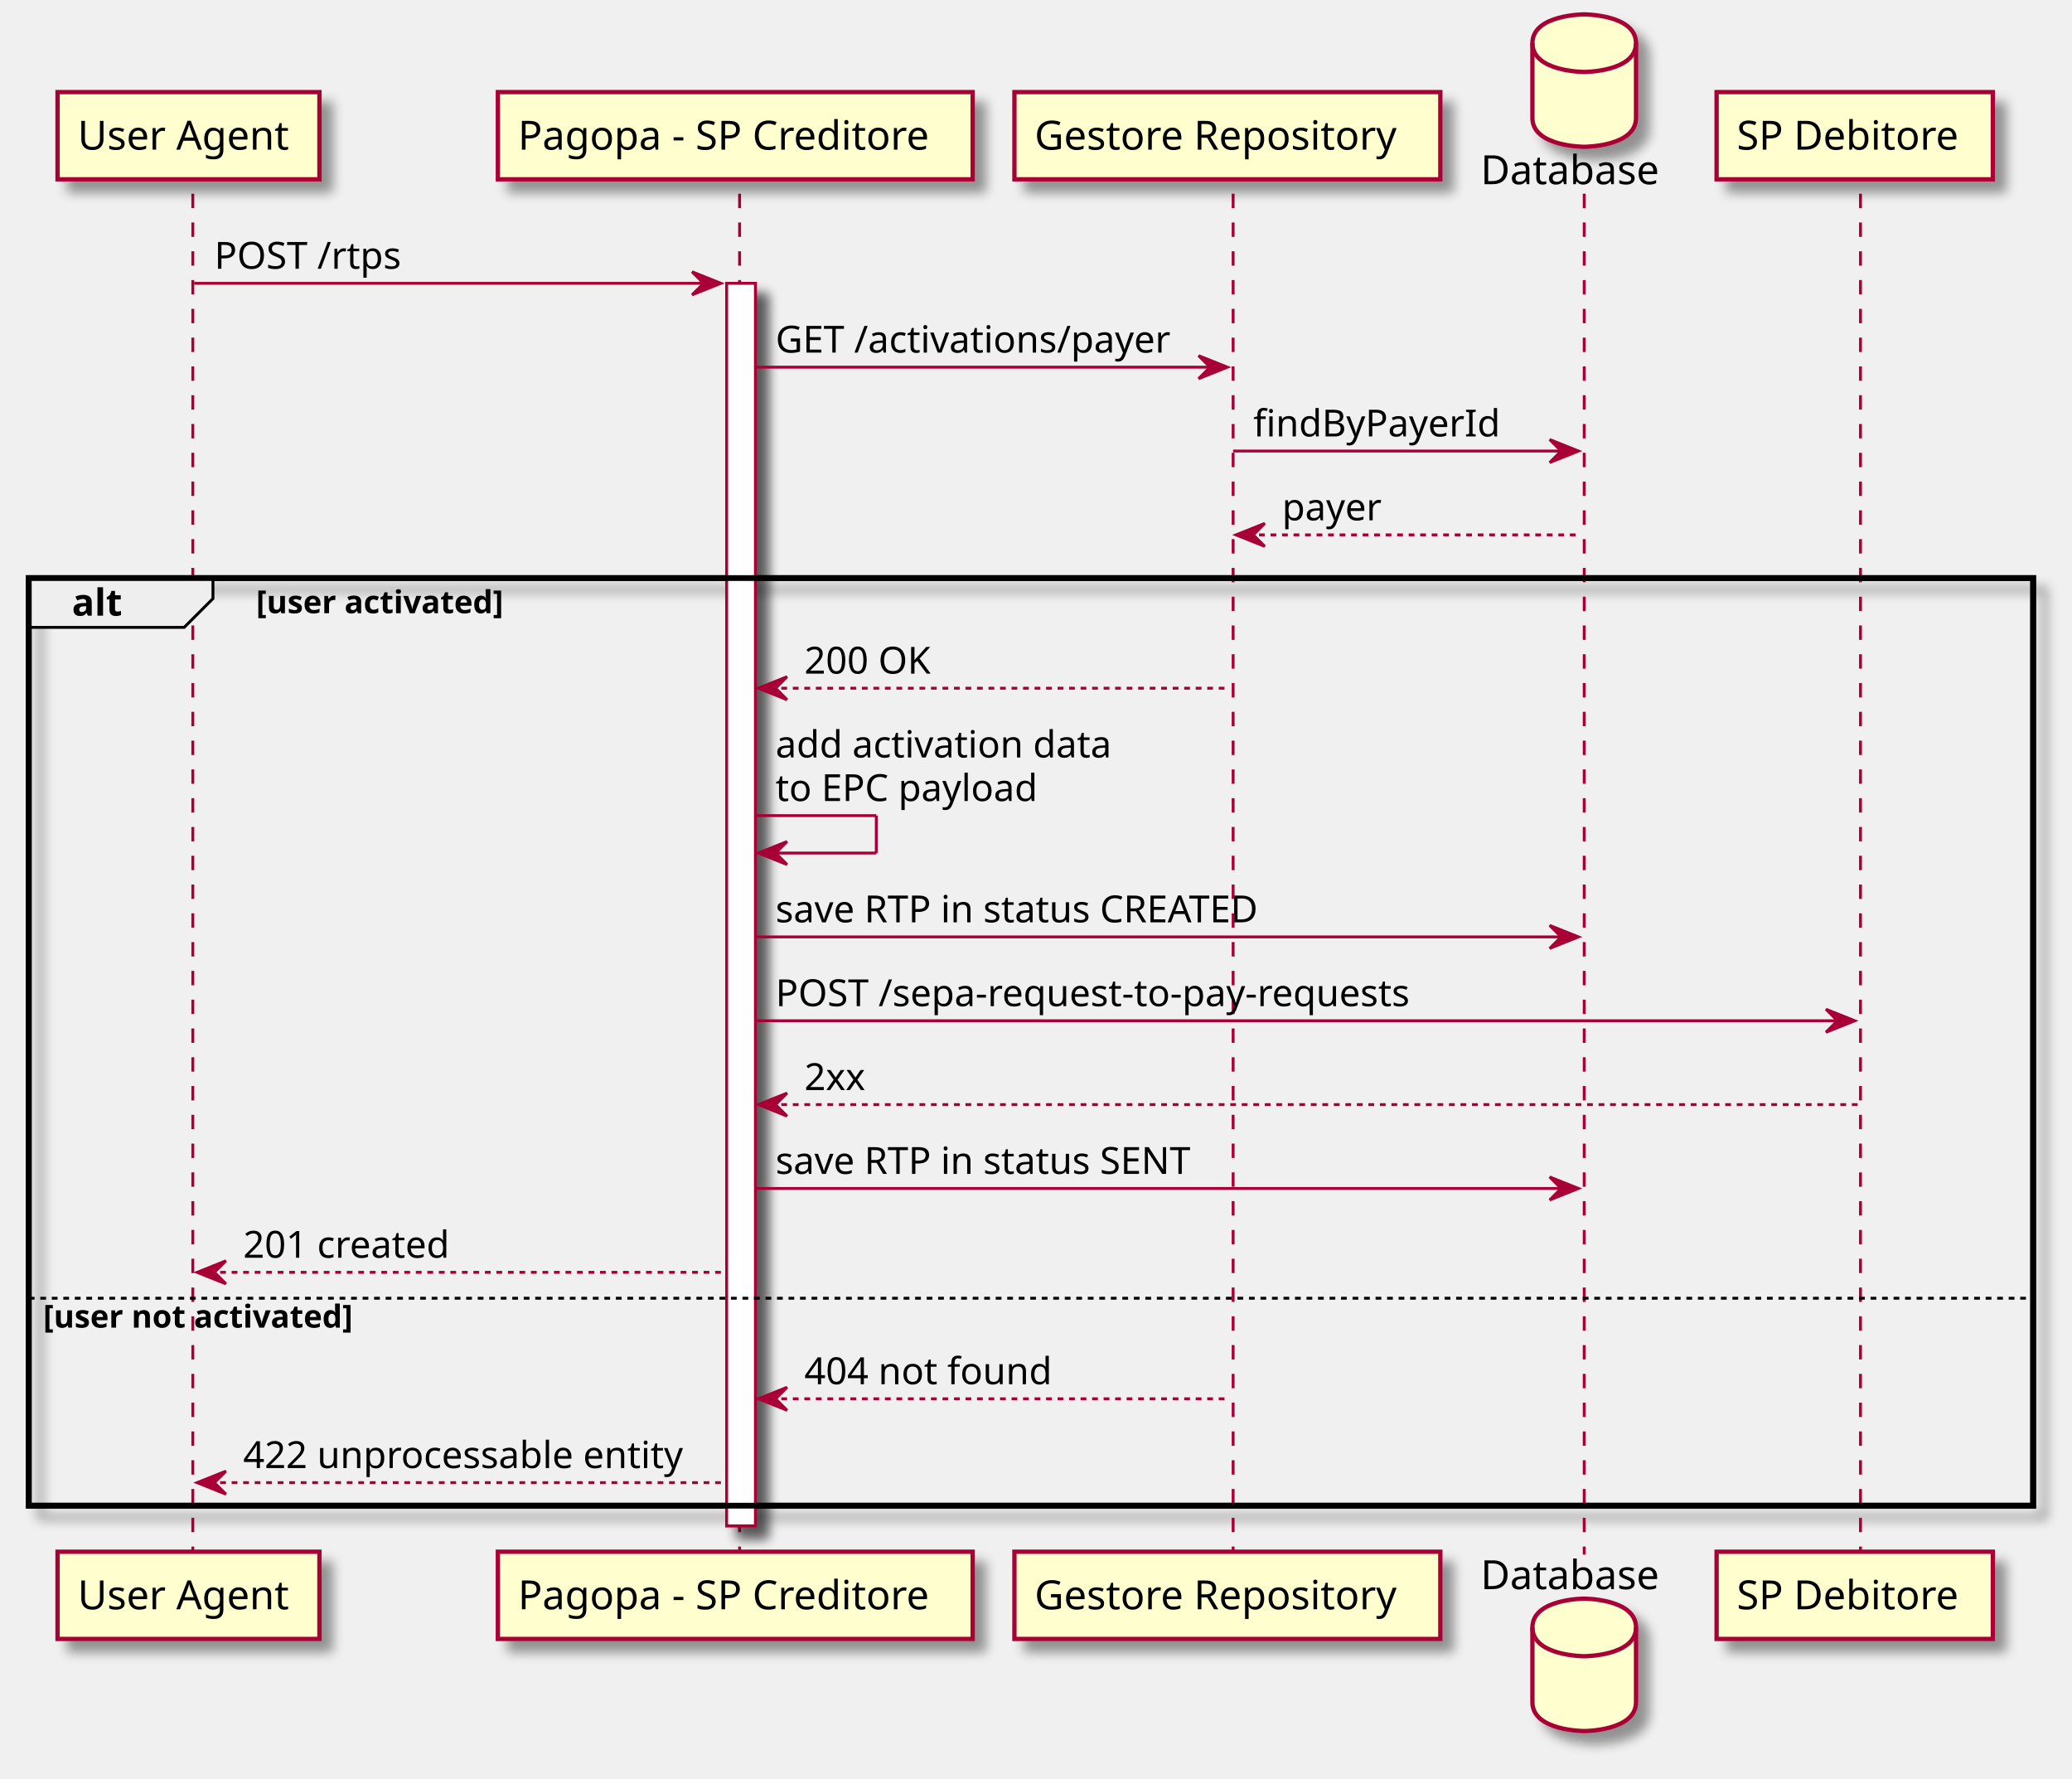
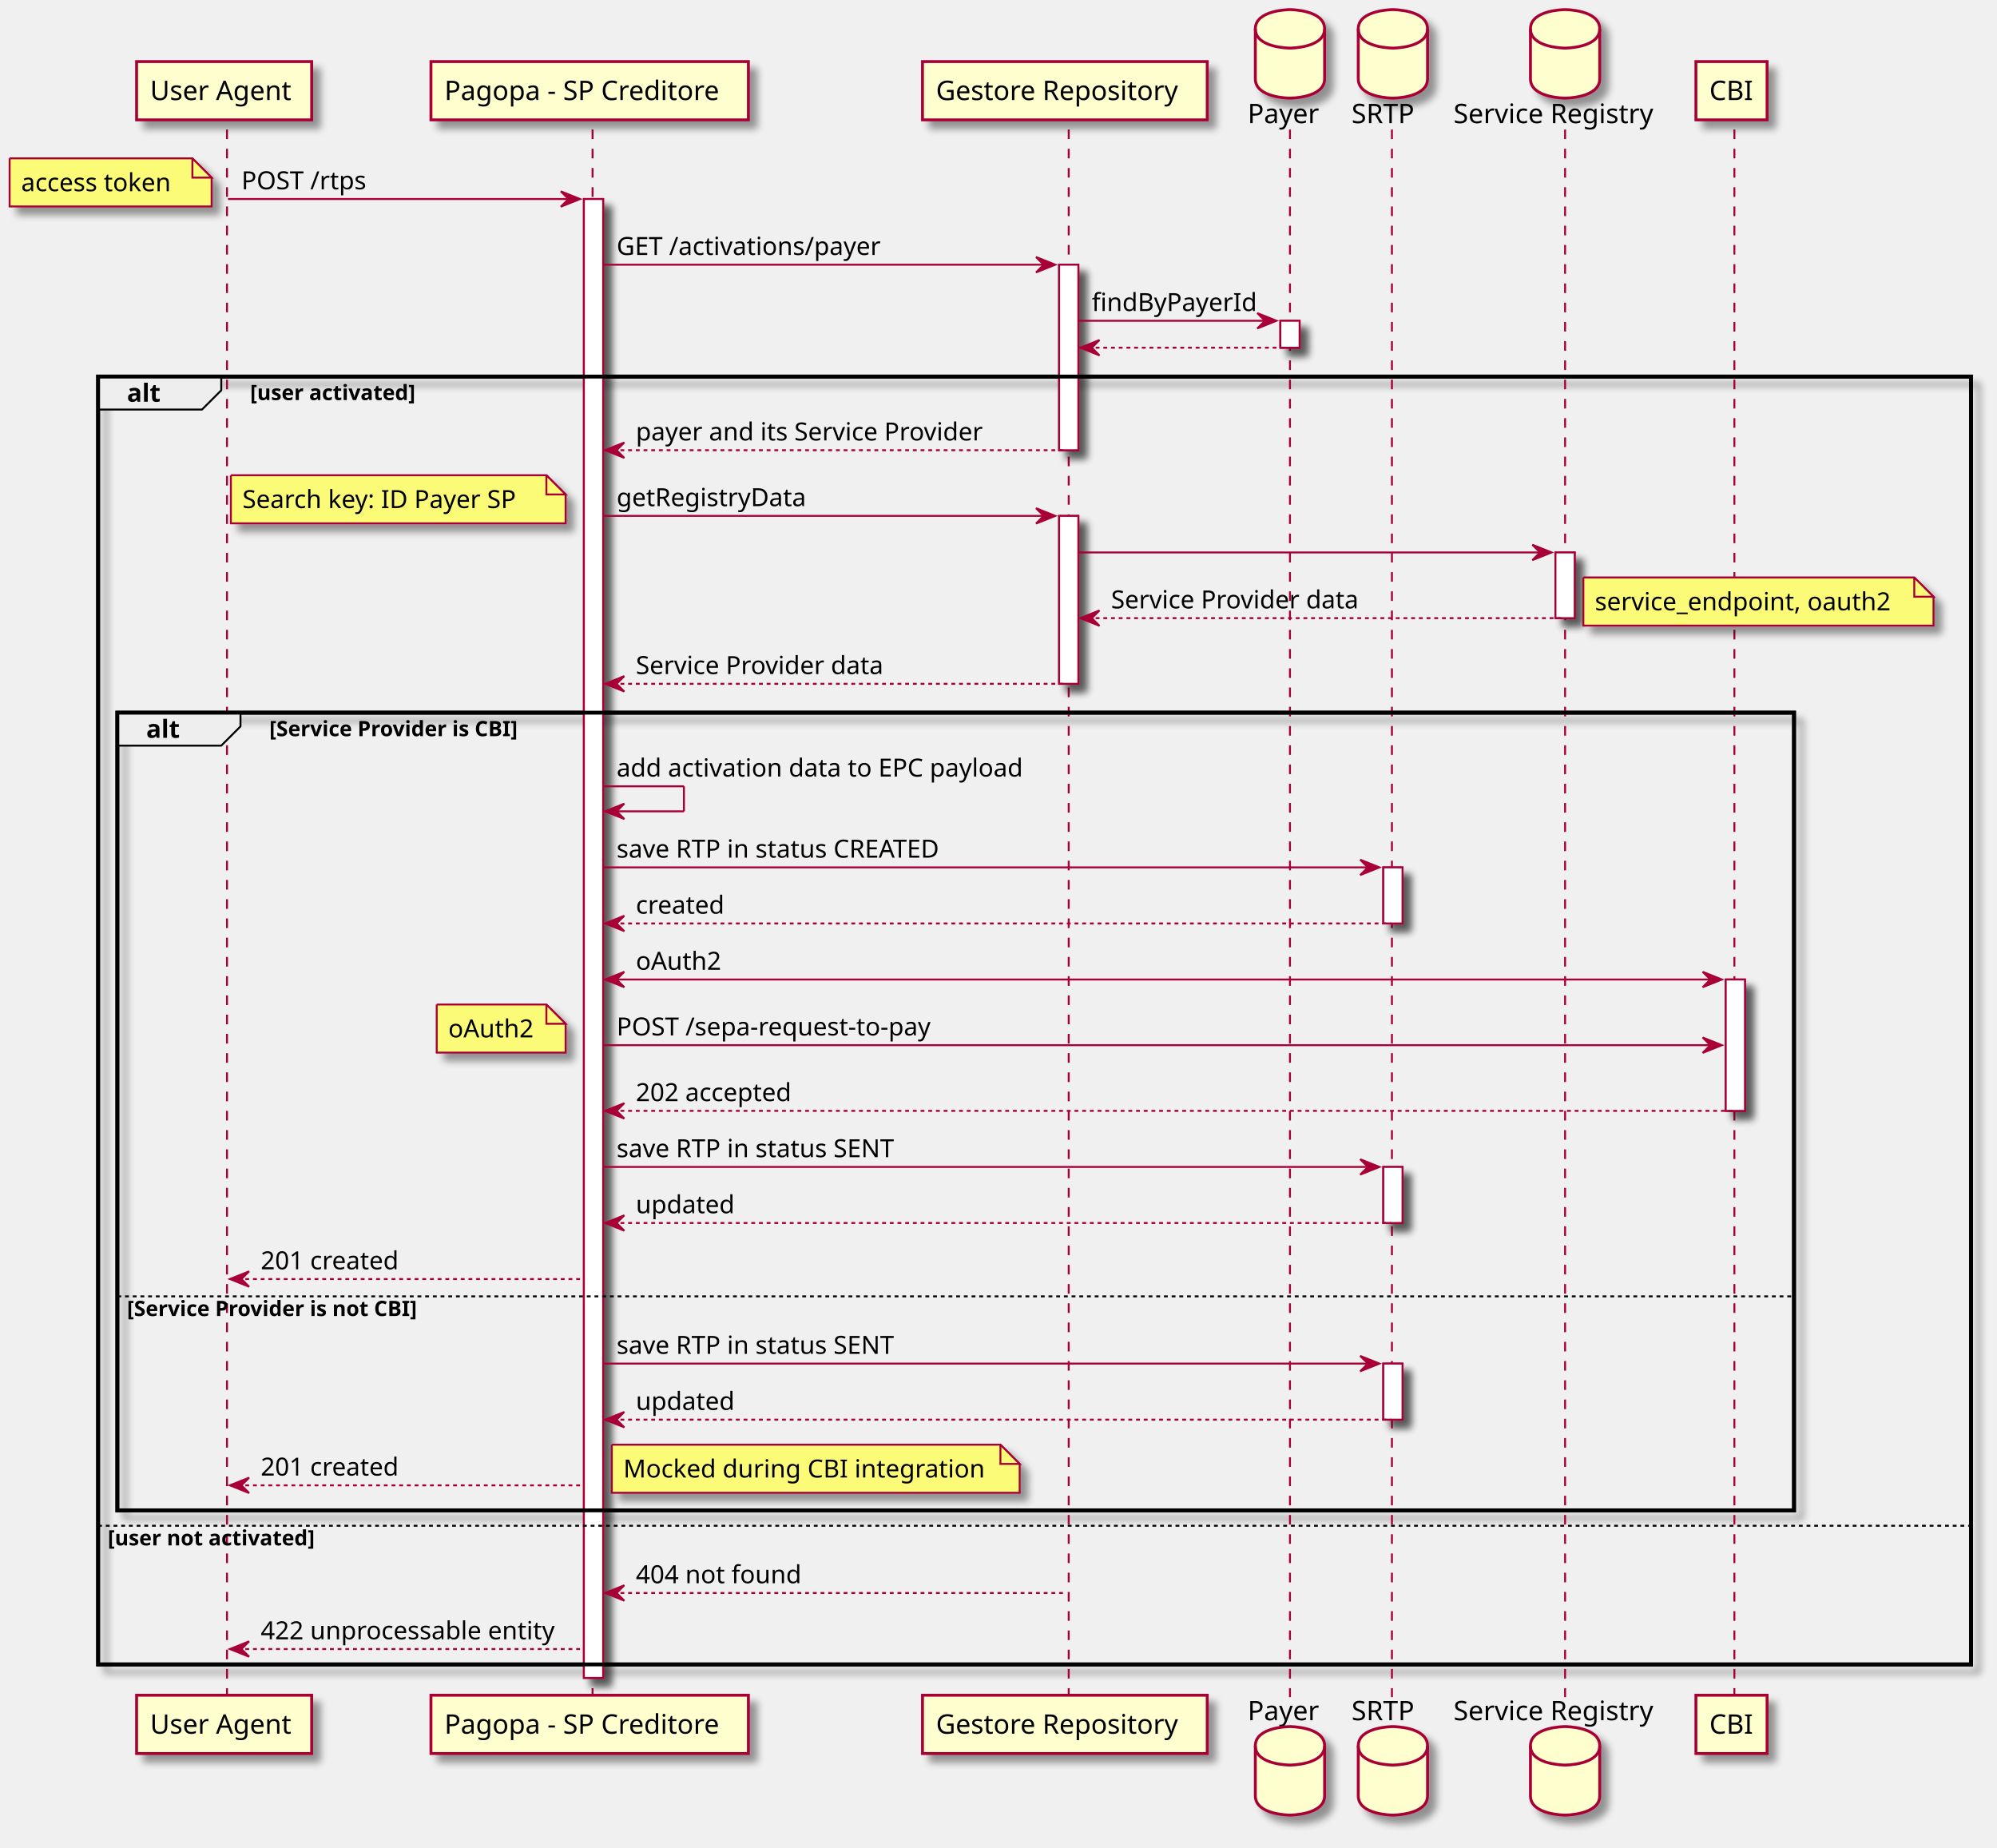
- <svg xmlns="http://www.w3.org/2000/svg" contentStyleType="text/css" height="618px" preserveAspectRatio="none" style="width:720px;height:618px;background:#FFFFFF;" version="1.1" viewBox="0 0 720 618" width="720px" zoomAndPan="magnify">
+ <svg xmlns="http://www.w3.org/2000/svg" contentStyleType="text/css" height="960px" preserveAspectRatio="none" style="width:1038px;height:960px;background:#FFFFFF;" version="1.1" viewBox="0 0 1038 960" width="1038px" zoomAndPan="magnify">
  <defs>
-     <filter height="300%" id="fdhlo980woaa" width="300%" x="-1" y="-1">
+     <filter height="300%" id="f15iikxen0m6p2" width="300%" x="-1" y="-1">
      <feGaussianBlur result="blurOut" stdDeviation="2.0" />
      <feColorMatrix in="blurOut" result="blurOut2" type="matrix" values="0 0 0 0 0 0 0 0 0 0 0 0 0 0 0 0 0 0 .4 0" />
      <feOffset dx="4.0" dy="4.0" in="blurOut2" result="blurOut3" />
      <feBlend in="SourceGraphic" in2="blurOut3" mode="normal" />
    </filter>
  </defs>
  <g>
-     <rect fill="#FFFFFF" filter="url(#fdhlo980woaa)" height="431.664" style="stroke:#A80036;stroke-width:1.0;" width="10" x="252.5" y="98.43" />
-     <rect fill="none" filter="url(#fdhlo980woaa)" height="322.266" style="stroke:#000000;stroke-width:2.0;" width="696.5" x="10" y="200.828" />
-     <line style="stroke:#A80036;stroke-width:1.0;stroke-dasharray:5.0,5.0;" x1="67" x2="67" y1="67.297" y2="540.094" />
-     <line style="stroke:#A80036;stroke-width:1.0;stroke-dasharray:5.0,5.0;" x1="257" x2="257" y1="67.297" y2="540.094" />
-     <line style="stroke:#A80036;stroke-width:1.0;stroke-dasharray:5.0,5.0;" x1="428.5" x2="428.5" y1="67.297" y2="540.094" />
-     <line style="stroke:#A80036;stroke-width:1.0;stroke-dasharray:5.0,5.0;" x1="550.5" x2="550.5" y1="67.297" y2="540.094" />
-     <line style="stroke:#A80036;stroke-width:1.0;stroke-dasharray:5.0,5.0;" x1="646.5" x2="646.5" y1="67.297" y2="540.094" />
-     <rect fill="#FEFECE" filter="url(#fdhlo980woaa)" height="30.297" style="stroke:#A80036;stroke-width:1.5;" width="91" x="20" y="32" />
-     <text fill="#000000" font-family="sans-serif" font-size="14" lengthAdjust="spacing" textLength="77" x="27" y="51.995">User Agent</text>
-     <rect fill="#FEFECE" filter="url(#fdhlo980woaa)" height="30.297" style="stroke:#A80036;stroke-width:1.5;" width="91" x="20" y="539.094" />
-     <text fill="#000000" font-family="sans-serif" font-size="14" lengthAdjust="spacing" textLength="77" x="27" y="559.089">User Agent</text>
-     <rect fill="#FEFECE" filter="url(#fdhlo980woaa)" height="30.297" style="stroke:#A80036;stroke-width:1.5;" width="165" x="173" y="32" />
-     <text fill="#000000" font-family="sans-serif" font-size="14" lengthAdjust="spacing" textLength="151" x="180" y="51.995">Pagopa - SP Creditore</text>
-     <rect fill="#FEFECE" filter="url(#fdhlo980woaa)" height="30.297" style="stroke:#A80036;stroke-width:1.5;" width="165" x="173" y="539.094" />
-     <text fill="#000000" font-family="sans-serif" font-size="14" lengthAdjust="spacing" textLength="151" x="180" y="559.089">Pagopa - SP Creditore</text>
-     <rect fill="#FEFECE" filter="url(#fdhlo980woaa)" height="30.297" style="stroke:#A80036;stroke-width:1.5;" width="148" x="352.5" y="32" />
-     <text fill="#000000" font-family="sans-serif" font-size="14" lengthAdjust="spacing" textLength="134" x="359.5" y="51.995">Gestore Repository</text>
-     <rect fill="#FEFECE" filter="url(#fdhlo980woaa)" height="30.297" style="stroke:#A80036;stroke-width:1.5;" width="148" x="352.5" y="539.094" />
-     <text fill="#000000" font-family="sans-serif" font-size="14" lengthAdjust="spacing" textLength="134" x="359.5" y="559.089">Gestore Repository</text>
-     <text fill="#000000" font-family="sans-serif" font-size="14" lengthAdjust="spacing" textLength="66" x="514.5" y="63.995">Database</text>
-     <path d="M532.5,15 C532.5,5 550.5,5 550.5,5 C550.5,5 568.5,5 568.5,15 L568.5,41 C568.5,51 550.5,51 550.5,51 C550.5,51 532.5,51 532.5,41 L532.5,15 " fill="#FEFECE" filter="url(#fdhlo980woaa)" style="stroke:#A80036;stroke-width:1.5;" />
-     <path d="M532.5,15 C532.5,25 550.5,25 550.5,25 C550.5,25 568.5,25 568.5,15 " fill="none" style="stroke:#A80036;stroke-width:1.5;" />
-     <text fill="#000000" font-family="sans-serif" font-size="14" lengthAdjust="spacing" textLength="66" x="514.5" y="552.089">Database</text>
-     <path d="M532.5,565.391 C532.5,555.391 550.5,555.391 550.5,555.391 C550.5,555.391 568.5,555.391 568.5,565.391 L568.5,591.391 C568.5,601.391 550.5,601.391 550.5,601.391 C550.5,601.391 532.5,601.391 532.5,591.391 L532.5,565.391 " fill="#FEFECE" filter="url(#fdhlo980woaa)" style="stroke:#A80036;stroke-width:1.5;" />
-     <path d="M532.5,565.391 C532.5,575.391 550.5,575.391 550.5,575.391 C550.5,575.391 568.5,575.391 568.5,565.391 " fill="none" style="stroke:#A80036;stroke-width:1.5;" />
-     <rect fill="#FEFECE" filter="url(#fdhlo980woaa)" height="30.297" style="stroke:#A80036;stroke-width:1.5;" width="96" x="596.5" y="32" />
-     <text fill="#000000" font-family="sans-serif" font-size="14" lengthAdjust="spacing" textLength="82" x="603.5" y="51.995">SP Debitore</text>
-     <rect fill="#FEFECE" filter="url(#fdhlo980woaa)" height="30.297" style="stroke:#A80036;stroke-width:1.5;" width="96" x="596.5" y="539.094" />
-     <text fill="#000000" font-family="sans-serif" font-size="14" lengthAdjust="spacing" textLength="82" x="603.5" y="559.089">SP Debitore</text>
-     <rect fill="#FFFFFF" filter="url(#fdhlo980woaa)" height="431.664" style="stroke:#A80036;stroke-width:1.0;" width="10" x="252.5" y="98.43" />
-     <polygon fill="#A80036" points="240.5,94.43,250.5,98.43,240.5,102.43,244.5,98.43" style="stroke:#A80036;stroke-width:1.0;" />
-     <line style="stroke:#A80036;stroke-width:1.0;" x1="67.5" x2="246.5" y1="98.43" y2="98.43" />
-     <text fill="#000000" font-family="sans-serif" font-size="13" lengthAdjust="spacing" textLength="67" x="74.5" y="93.364">POST /rtps</text>
-     <polygon fill="#A80036" points="416.5,123.562,426.5,127.562,416.5,131.562,420.5,127.562" style="stroke:#A80036;stroke-width:1.0;" />
-     <line style="stroke:#A80036;stroke-width:1.0;" x1="262.5" x2="422.5" y1="127.562" y2="127.562" />
-     <text fill="#000000" font-family="sans-serif" font-size="13" lengthAdjust="spacing" textLength="142" x="269.5" y="122.497">GET /activations/payer</text>
-     <polygon fill="#A80036" points="538.5,152.695,548.5,156.695,538.5,160.695,542.5,156.695" style="stroke:#A80036;stroke-width:1.0;" />
-     <line style="stroke:#A80036;stroke-width:1.0;" x1="428.5" x2="544.5" y1="156.695" y2="156.695" />
-     <text fill="#000000" font-family="sans-serif" font-size="13" lengthAdjust="spacing" textLength="86" x="435.5" y="151.629">findByPayerId</text>
-     <polygon fill="#A80036" points="439.5,181.828,429.5,185.828,439.5,189.828,435.5,185.828" style="stroke:#A80036;stroke-width:1.0;" />
-     <line style="stroke:#A80036;stroke-width:1.0;stroke-dasharray:2.0,2.0;" x1="433.5" x2="549.5" y1="185.828" y2="185.828" />
-     <text fill="#000000" font-family="sans-serif" font-size="13" lengthAdjust="spacing" textLength="36" x="445.5" y="180.762">payer</text>
-     <path d="M10,200.828 L74,200.828 L74,207.961 L64,217.961 L10,217.961 L10,200.828 " fill="#EEEEEE" style="stroke:#000000;stroke-width:1.0;" />
-     <rect fill="none" height="322.266" style="stroke:#000000;stroke-width:2.0;" width="696.5" x="10" y="200.828" />
-     <text fill="#000000" font-family="sans-serif" font-size="13" font-weight="bold" lengthAdjust="spacing" textLength="19" x="25" y="213.895">alt</text>
-     <text fill="#000000" font-family="sans-serif" font-size="11" font-weight="bold" lengthAdjust="spacing" textLength="102" x="89" y="213.039">[user activated]</text>
-     <polygon fill="#A80036" points="273.5,235.094,263.5,239.094,273.5,243.094,269.5,239.094" style="stroke:#A80036;stroke-width:1.0;" />
-     <line style="stroke:#A80036;stroke-width:1.0;stroke-dasharray:2.0,2.0;" x1="267.5" x2="427.5" y1="239.094" y2="239.094" />
-     <text fill="#000000" font-family="sans-serif" font-size="13" lengthAdjust="spacing" textLength="46" x="279.5" y="234.028">200 OK</text>
-     <line style="stroke:#A80036;stroke-width:1.0;" x1="262.5" x2="304.5" y1="283.359" y2="283.359" />
-     <line style="stroke:#A80036;stroke-width:1.0;" x1="304.5" x2="304.5" y1="283.359" y2="296.359" />
-     <line style="stroke:#A80036;stroke-width:1.0;" x1="263.5" x2="304.5" y1="296.359" y2="296.359" />
-     <polygon fill="#A80036" points="273.5,292.359,263.5,296.359,273.5,300.359,269.5,296.359" style="stroke:#A80036;stroke-width:1.0;" />
-     <text fill="#000000" font-family="sans-serif" font-size="13" lengthAdjust="spacing" textLength="123" x="269.5" y="263.161">add activation data</text>
-     <text fill="#000000" font-family="sans-serif" font-size="13" lengthAdjust="spacing" textLength="96" x="269.5" y="278.293">to EPC payload</text>
-     <polygon fill="#A80036" points="538.5,321.492,548.5,325.492,538.5,329.492,542.5,325.492" style="stroke:#A80036;stroke-width:1.0;" />
-     <line style="stroke:#A80036;stroke-width:1.0;" x1="262.5" x2="544.5" y1="325.492" y2="325.492" />
-     <text fill="#000000" font-family="sans-serif" font-size="13" lengthAdjust="spacing" textLength="179" x="269.5" y="320.426">save RTP in status CREATED</text>
-     <polygon fill="#A80036" points="634.5,350.625,644.5,354.625,634.5,358.625,638.5,354.625" style="stroke:#A80036;stroke-width:1.0;" />
-     <line style="stroke:#A80036;stroke-width:1.0;" x1="262.5" x2="640.5" y1="354.625" y2="354.625" />
-     <text fill="#000000" font-family="sans-serif" font-size="13" lengthAdjust="spacing" textLength="234" x="269.5" y="349.559">POST /sepa-request-to-pay-requests</text>
-     <polygon fill="#A80036" points="273.5,379.758,263.5,383.758,273.5,387.758,269.5,383.758" style="stroke:#A80036;stroke-width:1.0;" />
-     <line style="stroke:#A80036;stroke-width:1.0;stroke-dasharray:2.0,2.0;" x1="267.5" x2="645.5" y1="383.758" y2="383.758" />
-     <text fill="#000000" font-family="sans-serif" font-size="13" lengthAdjust="spacing" textLength="22" x="279.5" y="378.692">2xx</text>
-     <polygon fill="#A80036" points="538.5,408.891,548.5,412.891,538.5,416.891,542.5,412.891" style="stroke:#A80036;stroke-width:1.0;" />
-     <line style="stroke:#A80036;stroke-width:1.0;" x1="262.5" x2="544.5" y1="412.891" y2="412.891" />
-     <text fill="#000000" font-family="sans-serif" font-size="13" lengthAdjust="spacing" textLength="154" x="269.5" y="407.825">save RTP in status SENT</text>
-     <polygon fill="#A80036" points="78.5,438.023,68.5,442.023,78.5,446.023,74.5,442.023" style="stroke:#A80036;stroke-width:1.0;" />
-     <line style="stroke:#A80036;stroke-width:1.0;stroke-dasharray:2.0,2.0;" x1="72.5" x2="251.5" y1="442.023" y2="442.023" />
-     <text fill="#000000" font-family="sans-serif" font-size="13" lengthAdjust="spacing" textLength="77" x="84.5" y="436.957">201 created</text>
-     <line style="stroke:#000000;stroke-width:1.0;stroke-dasharray:2.0,2.0;" x1="10" x2="706.5" y1="451.023" y2="451.023" />
-     <text fill="#000000" font-family="sans-serif" font-size="11" font-weight="bold" lengthAdjust="spacing" textLength="127" x="15" y="461.234">[user not activated]</text>
-     <polygon fill="#A80036" points="273.5,481.961,263.5,485.961,273.5,489.961,269.5,485.961" style="stroke:#A80036;stroke-width:1.0;" />
-     <line style="stroke:#A80036;stroke-width:1.0;stroke-dasharray:2.0,2.0;" x1="267.5" x2="427.5" y1="485.961" y2="485.961" />
-     <text fill="#000000" font-family="sans-serif" font-size="13" lengthAdjust="spacing" textLength="89" x="279.5" y="480.895">404 not found</text>
-     <polygon fill="#A80036" points="78.5,511.094,68.5,515.094,78.5,519.094,74.5,515.094" style="stroke:#A80036;stroke-width:1.0;" />
-     <line style="stroke:#A80036;stroke-width:1.0;stroke-dasharray:2.0,2.0;" x1="72.5" x2="251.5" y1="515.094" y2="515.094" />
-     <text fill="#000000" font-family="sans-serif" font-size="13" lengthAdjust="spacing" textLength="161" x="84.5" y="510.028">422 unprocessable entity</text>
+     <rect fill="#FFFFFF" filter="url(#f15iikxen0m6p2)" height="768.531" style="stroke:#A80036;stroke-width:1.0;" width="10" x="303.5" y="103.43" />
+     <rect fill="#FFFFFF" filter="url(#f15iikxen0m6p2)" height="96.398" style="stroke:#A80036;stroke-width:1.0;" width="10" x="550.5" y="137.562" />
+     <rect fill="#FFFFFF" filter="url(#f15iikxen0m6p2)" height="87.266" style="stroke:#A80036;stroke-width:1.0;" width="10" x="550.5" y="268.094" />
+     <rect fill="#FFFFFF" filter="url(#f15iikxen0m6p2)" height="14" style="stroke:#A80036;stroke-width:1.0;" width="10" x="665.5" y="166.695" />
+     <rect fill="#FFFFFF" filter="url(#f15iikxen0m6p2)" height="29.133" style="stroke:#A80036;stroke-width:1.0;" width="10" x="719" y="450.758" />
+     <rect fill="#FFFFFF" filter="url(#f15iikxen0m6p2)" height="29.133" style="stroke:#A80036;stroke-width:1.0;" width="10" x="719" y="606.422" />
+     <rect fill="#FFFFFF" filter="url(#f15iikxen0m6p2)" height="29.133" style="stroke:#A80036;stroke-width:1.0;" width="10" x="719" y="708.625" />
+     <rect fill="#FFFFFF" filter="url(#f15iikxen0m6p2)" height="34.133" style="stroke:#A80036;stroke-width:1.0;" width="10" x="808.5" y="287.094" />
+     <rect fill="#FFFFFF" filter="url(#f15iikxen0m6p2)" height="68.266" style="stroke:#A80036;stroke-width:1.0;" width="10" x="897" y="509.023" />
+     <rect fill="none" filter="url(#f15iikxen0m6p2)" height="669.266" style="stroke:#000000;stroke-width:2.0;" width="973.5" x="51" y="195.695" />
+     <rect fill="none" filter="url(#f15iikxen0m6p2)" height="414.531" style="stroke:#000000;stroke-width:2.0;" width="871.5" x="61" y="370.359" />
+     <line style="stroke:#A80036;stroke-width:1.0;stroke-dasharray:5.0,5.0;" x1="118" x2="118" y1="67.297" y2="881.961" />
+     <line style="stroke:#A80036;stroke-width:1.0;stroke-dasharray:5.0,5.0;" x1="308" x2="308" y1="67.297" y2="881.961" />
+     <line style="stroke:#A80036;stroke-width:1.0;stroke-dasharray:5.0,5.0;" x1="555.5" x2="555.5" y1="67.297" y2="881.961" />
+     <line style="stroke:#A80036;stroke-width:1.0;stroke-dasharray:5.0,5.0;" x1="670.5" x2="670.5" y1="67.297" y2="881.961" />
+     <line style="stroke:#A80036;stroke-width:1.0;stroke-dasharray:5.0,5.0;" x1="723.5" x2="723.5" y1="67.297" y2="881.961" />
+     <line style="stroke:#A80036;stroke-width:1.0;stroke-dasharray:5.0,5.0;" x1="813.5" x2="813.5" y1="67.297" y2="881.961" />
+     <line style="stroke:#A80036;stroke-width:1.0;stroke-dasharray:5.0,5.0;" x1="901.5" x2="901.5" y1="67.297" y2="881.961" />
+     <rect fill="#FEFECE" filter="url(#f15iikxen0m6p2)" height="30.297" style="stroke:#A80036;stroke-width:1.5;" width="91" x="71" y="32" />
+     <text fill="#000000" font-family="sans-serif" font-size="14" lengthAdjust="spacing" textLength="77" x="78" y="51.995">User Agent</text>
+     <rect fill="#FEFECE" filter="url(#f15iikxen0m6p2)" height="30.297" style="stroke:#A80036;stroke-width:1.5;" width="91" x="71" y="880.961" />
+     <text fill="#000000" font-family="sans-serif" font-size="14" lengthAdjust="spacing" textLength="77" x="78" y="900.956">User Agent</text>
+     <rect fill="#FEFECE" filter="url(#f15iikxen0m6p2)" height="30.297" style="stroke:#A80036;stroke-width:1.5;" width="165" x="224" y="32" />
+     <text fill="#000000" font-family="sans-serif" font-size="14" lengthAdjust="spacing" textLength="151" x="231" y="51.995">Pagopa - SP Creditore</text>
+     <rect fill="#FEFECE" filter="url(#f15iikxen0m6p2)" height="30.297" style="stroke:#A80036;stroke-width:1.5;" width="165" x="224" y="880.961" />
+     <text fill="#000000" font-family="sans-serif" font-size="14" lengthAdjust="spacing" textLength="151" x="231" y="900.956">Pagopa - SP Creditore</text>
+     <rect fill="#FEFECE" filter="url(#f15iikxen0m6p2)" height="30.297" style="stroke:#A80036;stroke-width:1.5;" width="148" x="479.5" y="32" />
+     <text fill="#000000" font-family="sans-serif" font-size="14" lengthAdjust="spacing" textLength="134" x="486.5" y="51.995">Gestore Repository</text>
+     <rect fill="#FEFECE" filter="url(#f15iikxen0m6p2)" height="30.297" style="stroke:#A80036;stroke-width:1.5;" width="148" x="479.5" y="880.961" />
+     <text fill="#000000" font-family="sans-serif" font-size="14" lengthAdjust="spacing" textLength="134" x="486.5" y="900.956">Gestore Repository</text>
+     <text fill="#000000" font-family="sans-serif" font-size="14" lengthAdjust="spacing" textLength="38" x="648.5" y="63.995">Payer</text>
+     <path d="M652.5,15 C652.5,5 670.5,5 670.5,5 C670.5,5 688.5,5 688.5,15 L688.5,41 C688.5,51 670.5,51 670.5,51 C670.5,51 652.5,51 652.5,41 L652.5,15 " fill="#FEFECE" filter="url(#f15iikxen0m6p2)" style="stroke:#A80036;stroke-width:1.5;" />
+     <path d="M652.5,15 C652.5,25 670.5,25 670.5,25 C670.5,25 688.5,25 688.5,15 " fill="none" style="stroke:#A80036;stroke-width:1.5;" />
+     <text fill="#000000" font-family="sans-serif" font-size="14" lengthAdjust="spacing" textLength="38" x="648.5" y="893.956">Payer</text>
+     <path d="M652.5,907.258 C652.5,897.258 670.5,897.258 670.5,897.258 C670.5,897.258 688.5,897.258 688.5,907.258 L688.5,933.258 C688.5,943.258 670.5,943.258 670.5,943.258 C670.5,943.258 652.5,943.258 652.5,933.258 L652.5,907.258 " fill="#FEFECE" filter="url(#f15iikxen0m6p2)" style="stroke:#A80036;stroke-width:1.5;" />
+     <path d="M652.5,907.258 C652.5,917.258 670.5,917.258 670.5,917.258 C670.5,917.258 688.5,917.258 688.5,907.258 " fill="none" style="stroke:#A80036;stroke-width:1.5;" />
+     <text fill="#000000" font-family="sans-serif" font-size="14" lengthAdjust="spacing" textLength="37" x="702.5" y="63.995">SRTP</text>
+     <path d="M706,15 C706,5 724,5 724,5 C724,5 742,5 742,15 L742,41 C742,51 724,51 724,51 C724,51 706,51 706,41 L706,15 " fill="#FEFECE" filter="url(#f15iikxen0m6p2)" style="stroke:#A80036;stroke-width:1.5;" />
+     <path d="M706,15 C706,25 724,25 724,25 C724,25 742,25 742,15 " fill="none" style="stroke:#A80036;stroke-width:1.5;" />
+     <text fill="#000000" font-family="sans-serif" font-size="14" lengthAdjust="spacing" textLength="37" x="702.5" y="893.956">SRTP</text>
+     <path d="M706,907.258 C706,897.258 724,897.258 724,897.258 C724,897.258 742,897.258 742,907.258 L742,933.258 C742,943.258 724,943.258 724,943.258 C724,943.258 706,943.258 706,933.258 L706,907.258 " fill="#FEFECE" filter="url(#f15iikxen0m6p2)" style="stroke:#A80036;stroke-width:1.5;" />
+     <path d="M706,907.258 C706,917.258 724,917.258 724,917.258 C724,917.258 742,917.258 742,907.258 " fill="none" style="stroke:#A80036;stroke-width:1.5;" />
+     <text fill="#000000" font-family="sans-serif" font-size="14" lengthAdjust="spacing" textLength="110" x="755.5" y="63.995">Service Registry</text>
+     <path d="M795.5,15 C795.5,5 813.5,5 813.5,5 C813.5,5 831.5,5 831.5,15 L831.5,41 C831.5,51 813.5,51 813.5,51 C813.5,51 795.5,51 795.5,41 L795.5,15 " fill="#FEFECE" filter="url(#f15iikxen0m6p2)" style="stroke:#A80036;stroke-width:1.5;" />
+     <path d="M795.5,15 C795.5,25 813.5,25 813.5,25 C813.5,25 831.5,25 831.5,15 " fill="none" style="stroke:#A80036;stroke-width:1.5;" />
+     <text fill="#000000" font-family="sans-serif" font-size="14" lengthAdjust="spacing" textLength="110" x="755.5" y="893.956">Service Registry</text>
+     <path d="M795.5,907.258 C795.5,897.258 813.5,897.258 813.5,897.258 C813.5,897.258 831.5,897.258 831.5,907.258 L831.5,933.258 C831.5,943.258 813.5,943.258 813.5,943.258 C813.5,943.258 795.5,943.258 795.5,933.258 L795.5,907.258 " fill="#FEFECE" filter="url(#f15iikxen0m6p2)" style="stroke:#A80036;stroke-width:1.5;" />
+     <path d="M795.5,907.258 C795.5,917.258 813.5,917.258 813.5,917.258 C813.5,917.258 831.5,917.258 831.5,907.258 " fill="none" style="stroke:#A80036;stroke-width:1.5;" />
+     <rect fill="#FEFECE" filter="url(#f15iikxen0m6p2)" height="30.297" style="stroke:#A80036;stroke-width:1.5;" width="37" x="881.5" y="32" />
+     <text fill="#000000" font-family="sans-serif" font-size="14" lengthAdjust="spacing" textLength="23" x="888.5" y="51.995">CBI</text>
+     <rect fill="#FEFECE" filter="url(#f15iikxen0m6p2)" height="30.297" style="stroke:#A80036;stroke-width:1.5;" width="37" x="881.5" y="880.961" />
+     <text fill="#000000" font-family="sans-serif" font-size="14" lengthAdjust="spacing" textLength="23" x="888.5" y="900.956">CBI</text>
+     <rect fill="#FFFFFF" filter="url(#f15iikxen0m6p2)" height="768.531" style="stroke:#A80036;stroke-width:1.0;" width="10" x="303.5" y="103.43" />
+     <rect fill="#FFFFFF" filter="url(#f15iikxen0m6p2)" height="96.398" style="stroke:#A80036;stroke-width:1.0;" width="10" x="550.5" y="137.562" />
+     <rect fill="#FFFFFF" filter="url(#f15iikxen0m6p2)" height="87.266" style="stroke:#A80036;stroke-width:1.0;" width="10" x="550.5" y="268.094" />
+     <rect fill="#FFFFFF" filter="url(#f15iikxen0m6p2)" height="14" style="stroke:#A80036;stroke-width:1.0;" width="10" x="665.5" y="166.695" />
+     <rect fill="#FFFFFF" filter="url(#f15iikxen0m6p2)" height="29.133" style="stroke:#A80036;stroke-width:1.0;" width="10" x="719" y="450.758" />
+     <rect fill="#FFFFFF" filter="url(#f15iikxen0m6p2)" height="29.133" style="stroke:#A80036;stroke-width:1.0;" width="10" x="719" y="606.422" />
+     <rect fill="#FFFFFF" filter="url(#f15iikxen0m6p2)" height="29.133" style="stroke:#A80036;stroke-width:1.0;" width="10" x="719" y="708.625" />
+     <rect fill="#FFFFFF" filter="url(#f15iikxen0m6p2)" height="34.133" style="stroke:#A80036;stroke-width:1.0;" width="10" x="808.5" y="287.094" />
+     <rect fill="#FFFFFF" filter="url(#f15iikxen0m6p2)" height="68.266" style="stroke:#A80036;stroke-width:1.0;" width="10" x="897" y="509.023" />
+     <polygon fill="#A80036" points="291.5,99.43,301.5,103.43,291.5,107.43,295.5,103.43" style="stroke:#A80036;stroke-width:1.0;" />
+     <line style="stroke:#A80036;stroke-width:1.0;" x1="118.5" x2="297.5" y1="103.43" y2="103.43" />
+     <text fill="#000000" font-family="sans-serif" font-size="13" lengthAdjust="spacing" textLength="67" x="125.5" y="98.364">POST /rtps</text>
+     <path d="M5,82.297 L5,107.297 L110,107.297 L110,92.297 L100,82.297 L5,82.297 " fill="#FBFB77" filter="url(#f15iikxen0m6p2)" style="stroke:#A80036;stroke-width:1.0;" />
+     <path d="M100,82.297 L100,92.297 L110,92.297 L100,82.297 " fill="#FBFB77" style="stroke:#A80036;stroke-width:1.0;" />
+     <text fill="#000000" font-family="sans-serif" font-size="13" lengthAdjust="spacing" textLength="84" x="11" y="99.364">access token</text>
+     <polygon fill="#A80036" points="538.5,133.562,548.5,137.562,538.5,141.562,542.5,137.562" style="stroke:#A80036;stroke-width:1.0;" />
+     <line style="stroke:#A80036;stroke-width:1.0;" x1="313.5" x2="544.5" y1="137.562" y2="137.562" />
+     <text fill="#000000" font-family="sans-serif" font-size="13" lengthAdjust="spacing" textLength="142" x="320.5" y="132.497">GET /activations/payer</text>
+     <polygon fill="#A80036" points="653.5,162.695,663.5,166.695,653.5,170.695,657.5,166.695" style="stroke:#A80036;stroke-width:1.0;" />
+     <line style="stroke:#A80036;stroke-width:1.0;" x1="560.5" x2="659.5" y1="166.695" y2="166.695" />
+     <text fill="#000000" font-family="sans-serif" font-size="13" lengthAdjust="spacing" textLength="86" x="567.5" y="161.629">findByPayerId</text>
+     <polygon fill="#A80036" points="571.5,176.695,561.5,180.695,571.5,184.695,567.5,180.695" style="stroke:#A80036;stroke-width:1.0;" />
+     <line style="stroke:#A80036;stroke-width:1.0;stroke-dasharray:2.0,2.0;" x1="565.5" x2="669.5" y1="180.695" y2="180.695" />
+     <path d="M51,195.695 L115,195.695 L115,202.828 L105,212.828 L51,212.828 L51,195.695 " fill="#EEEEEE" style="stroke:#000000;stroke-width:1.0;" />
+     <rect fill="none" height="669.266" style="stroke:#000000;stroke-width:2.0;" width="973.5" x="51" y="195.695" />
+     <text fill="#000000" font-family="sans-serif" font-size="13" font-weight="bold" lengthAdjust="spacing" textLength="19" x="66" y="208.762">alt</text>
+     <text fill="#000000" font-family="sans-serif" font-size="11" font-weight="bold" lengthAdjust="spacing" textLength="102" x="130" y="207.906">[user activated]</text>
+     <polygon fill="#A80036" points="324.5,229.961,314.5,233.961,324.5,237.961,320.5,233.961" style="stroke:#A80036;stroke-width:1.0;" />
+     <line style="stroke:#A80036;stroke-width:1.0;stroke-dasharray:2.0,2.0;" x1="318.5" x2="554.5" y1="233.961" y2="233.961" />
+     <text fill="#000000" font-family="sans-serif" font-size="13" lengthAdjust="spacing" textLength="190" x="330.5" y="228.895">payer and its Service Provider</text>
+     <polygon fill="#A80036" points="538.5,264.094,548.5,268.094,538.5,272.094,542.5,268.094" style="stroke:#A80036;stroke-width:1.0;" />
+     <line style="stroke:#A80036;stroke-width:1.0;" x1="313.5" x2="544.5" y1="268.094" y2="268.094" />
+     <text fill="#000000" font-family="sans-serif" font-size="13" lengthAdjust="spacing" textLength="103" x="320.5" y="263.028">getRegistryData</text>
+     <path d="M120,246.961 L120,271.961 L294,271.961 L294,256.961 L284,246.961 L120,246.961 " fill="#FBFB77" filter="url(#f15iikxen0m6p2)" style="stroke:#A80036;stroke-width:1.0;" />
+     <path d="M284,246.961 L284,256.961 L294,256.961 L284,246.961 " fill="#FBFB77" style="stroke:#A80036;stroke-width:1.0;" />
+     <text fill="#000000" font-family="sans-serif" font-size="13" lengthAdjust="spacing" textLength="153" x="126" y="264.028">Search key: ID Payer SP</text>
+     <polygon fill="#A80036" points="796.5,283.094,806.5,287.094,796.5,291.094,800.5,287.094" style="stroke:#A80036;stroke-width:1.0;" />
+     <line style="stroke:#A80036;stroke-width:1.0;" x1="560.5" x2="802.5" y1="287.094" y2="287.094" />
+     <polygon fill="#A80036" points="571.5,317.227,561.5,321.227,571.5,325.227,567.5,321.227" style="stroke:#A80036;stroke-width:1.0;" />
+     <line style="stroke:#A80036;stroke-width:1.0;stroke-dasharray:2.0,2.0;" x1="565.5" x2="812.5" y1="321.227" y2="321.227" />
+     <text fill="#000000" font-family="sans-serif" font-size="13" lengthAdjust="spacing" textLength="136" x="577.5" y="316.161">Service Provider data</text>
+     <path d="M823,300.094 L823,325.094 L1005,325.094 L1005,310.094 L995,300.094 L823,300.094 " fill="#FBFB77" filter="url(#f15iikxen0m6p2)" style="stroke:#A80036;stroke-width:1.0;" />
+     <path d="M995,300.094 L995,310.094 L1005,310.094 L995,300.094 " fill="#FBFB77" style="stroke:#A80036;stroke-width:1.0;" />
+     <text fill="#000000" font-family="sans-serif" font-size="13" lengthAdjust="spacing" textLength="161" x="829" y="317.161">service_endpoint, oauth2</text>
+     <polygon fill="#A80036" points="324.5,351.359,314.5,355.359,324.5,359.359,320.5,355.359" style="stroke:#A80036;stroke-width:1.0;" />
+     <line style="stroke:#A80036;stroke-width:1.0;stroke-dasharray:2.0,2.0;" x1="318.5" x2="554.5" y1="355.359" y2="355.359" />
+     <text fill="#000000" font-family="sans-serif" font-size="13" lengthAdjust="spacing" textLength="136" x="330.5" y="350.293">Service Provider data</text>
+     <path d="M61,370.359 L125,370.359 L125,377.492 L115,387.492 L61,387.492 L61,370.359 " fill="#EEEEEE" style="stroke:#000000;stroke-width:1.0;" />
+     <rect fill="none" height="414.531" style="stroke:#000000;stroke-width:2.0;" width="871.5" x="61" y="370.359" />
+     <text fill="#000000" font-family="sans-serif" font-size="13" font-weight="bold" lengthAdjust="spacing" textLength="19" x="76" y="383.426">alt</text>
+     <text fill="#000000" font-family="sans-serif" font-size="11" font-weight="bold" lengthAdjust="spacing" textLength="155" x="140" y="382.57">[Service Provider is CBI]</text>
+     <line style="stroke:#A80036;stroke-width:1.0;" x1="313.5" x2="355.5" y1="408.625" y2="408.625" />
+     <line style="stroke:#A80036;stroke-width:1.0;" x1="355.5" x2="355.5" y1="408.625" y2="421.625" />
+     <line style="stroke:#A80036;stroke-width:1.0;" x1="314.5" x2="355.5" y1="421.625" y2="421.625" />
+     <polygon fill="#A80036" points="324.5,417.625,314.5,421.625,324.5,425.625,320.5,421.625" style="stroke:#A80036;stroke-width:1.0;" />
+     <text fill="#000000" font-family="sans-serif" font-size="13" lengthAdjust="spacing" textLength="223" x="320.5" y="403.559">add activation data to EPC payload</text>
+     <polygon fill="#A80036" points="707,446.758,717,450.758,707,454.758,711,450.758" style="stroke:#A80036;stroke-width:1.0;" />
+     <line style="stroke:#A80036;stroke-width:1.0;" x1="313.5" x2="713" y1="450.758" y2="450.758" />
+     <text fill="#000000" font-family="sans-serif" font-size="13" lengthAdjust="spacing" textLength="179" x="320.5" y="445.692">save RTP in status CREATED</text>
+     <polygon fill="#A80036" points="324.5,475.891,314.5,479.891,324.5,483.891,320.5,479.891" style="stroke:#A80036;stroke-width:1.0;" />
+     <line style="stroke:#A80036;stroke-width:1.0;stroke-dasharray:2.0,2.0;" x1="318.5" x2="723" y1="479.891" y2="479.891" />
+     <text fill="#000000" font-family="sans-serif" font-size="13" lengthAdjust="spacing" textLength="49" x="330.5" y="474.825">created</text>
+     <polygon fill="#A80036" points="324.5,505.023,314.5,509.023,324.5,513.023,320.5,509.023" style="stroke:#A80036;stroke-width:1.0;" />
+     <polygon fill="#A80036" points="885,505.023,895,509.023,885,513.023,889,509.023" style="stroke:#A80036;stroke-width:1.0;" />
+     <line style="stroke:#A80036;stroke-width:1.0;" x1="318.5" x2="891" y1="509.023" y2="509.023" />
+     <text fill="#000000" font-family="sans-serif" font-size="13" lengthAdjust="spacing" textLength="46" x="330.5" y="503.957">oAuth2</text>
+     <polygon fill="#A80036" points="885,539.156,895,543.156,885,547.156,889,543.156" style="stroke:#A80036;stroke-width:1.0;" />
+     <line style="stroke:#A80036;stroke-width:1.0;" x1="313.5" x2="891" y1="543.156" y2="543.156" />
+     <text fill="#000000" font-family="sans-serif" font-size="13" lengthAdjust="spacing" textLength="173" x="320.5" y="538.09">POST /sepa-request-to-pay</text>
+     <path d="M227,522.023 L227,547.023 L294,547.023 L294,532.023 L284,522.023 L227,522.023 " fill="#FBFB77" filter="url(#f15iikxen0m6p2)" style="stroke:#A80036;stroke-width:1.0;" />
+     <path d="M284,522.023 L284,532.023 L294,532.023 L284,522.023 " fill="#FBFB77" style="stroke:#A80036;stroke-width:1.0;" />
+     <text fill="#000000" font-family="sans-serif" font-size="13" lengthAdjust="spacing" textLength="46" x="233" y="539.09">oAuth2</text>
+     <polygon fill="#A80036" points="324.5,573.289,314.5,577.289,324.5,581.289,320.5,577.289" style="stroke:#A80036;stroke-width:1.0;" />
+     <line style="stroke:#A80036;stroke-width:1.0;stroke-dasharray:2.0,2.0;" x1="318.5" x2="901" y1="577.289" y2="577.289" />
+     <text fill="#000000" font-family="sans-serif" font-size="13" lengthAdjust="spacing" textLength="87" x="330.5" y="572.223">202 accepted</text>
+     <polygon fill="#A80036" points="707,602.422,717,606.422,707,610.422,711,606.422" style="stroke:#A80036;stroke-width:1.0;" />
+     <line style="stroke:#A80036;stroke-width:1.0;" x1="313.5" x2="713" y1="606.422" y2="606.422" />
+     <text fill="#000000" font-family="sans-serif" font-size="13" lengthAdjust="spacing" textLength="154" x="320.5" y="601.356">save RTP in status SENT</text>
+     <polygon fill="#A80036" points="324.5,631.555,314.5,635.555,324.5,639.555,320.5,635.555" style="stroke:#A80036;stroke-width:1.0;" />
+     <line style="stroke:#A80036;stroke-width:1.0;stroke-dasharray:2.0,2.0;" x1="318.5" x2="723" y1="635.555" y2="635.555" />
+     <text fill="#000000" font-family="sans-serif" font-size="13" lengthAdjust="spacing" textLength="53" x="330.5" y="630.489">updated</text>
+     <polygon fill="#A80036" points="129.5,660.688,119.5,664.688,129.5,668.688,125.5,664.688" style="stroke:#A80036;stroke-width:1.0;" />
+     <line style="stroke:#A80036;stroke-width:1.0;stroke-dasharray:2.0,2.0;" x1="123.5" x2="302.5" y1="664.688" y2="664.688" />
+     <text fill="#000000" font-family="sans-serif" font-size="13" lengthAdjust="spacing" textLength="77" x="135.5" y="659.622">201 created</text>
+     <line style="stroke:#000000;stroke-width:1.0;stroke-dasharray:2.0,2.0;" x1="61" x2="932.5" y1="673.688" y2="673.688" />
+     <text fill="#000000" font-family="sans-serif" font-size="11" font-weight="bold" lengthAdjust="spacing" textLength="180" x="66" y="683.898">[Service Provider is not CBI]</text>
+     <polygon fill="#A80036" points="707,704.625,717,708.625,707,712.625,711,708.625" style="stroke:#A80036;stroke-width:1.0;" />
+     <line style="stroke:#A80036;stroke-width:1.0;" x1="313.5" x2="713" y1="708.625" y2="708.625" />
+     <text fill="#000000" font-family="sans-serif" font-size="13" lengthAdjust="spacing" textLength="154" x="320.5" y="703.559">save RTP in status SENT</text>
+     <polygon fill="#A80036" points="324.5,733.758,314.5,737.758,324.5,741.758,320.5,737.758" style="stroke:#A80036;stroke-width:1.0;" />
+     <line style="stroke:#A80036;stroke-width:1.0;stroke-dasharray:2.0,2.0;" x1="318.5" x2="723" y1="737.758" y2="737.758" />
+     <text fill="#000000" font-family="sans-serif" font-size="13" lengthAdjust="spacing" textLength="53" x="330.5" y="732.692">updated</text>
+     <polygon fill="#A80036" points="129.5,767.891,119.5,771.891,129.5,775.891,125.5,771.891" style="stroke:#A80036;stroke-width:1.0;" />
+     <line style="stroke:#A80036;stroke-width:1.0;stroke-dasharray:2.0,2.0;" x1="123.5" x2="302.5" y1="771.891" y2="771.891" />
+     <text fill="#000000" font-family="sans-serif" font-size="13" lengthAdjust="spacing" textLength="77" x="135.5" y="766.825">201 created</text>
+     <path d="M318,750.758 L318,775.758 L530,775.758 L530,760.758 L520,750.758 L318,750.758 " fill="#FBFB77" filter="url(#f15iikxen0m6p2)" style="stroke:#A80036;stroke-width:1.0;" />
+     <path d="M520,750.758 L520,760.758 L530,760.758 L520,750.758 " fill="#FBFB77" style="stroke:#A80036;stroke-width:1.0;" />
+     <text fill="#000000" font-family="sans-serif" font-size="13" lengthAdjust="spacing" textLength="191" x="324" y="767.825">Mocked during CBI integration</text>
+     <line style="stroke:#000000;stroke-width:1.0;stroke-dasharray:2.0,2.0;" x1="51" x2="1024.5" y1="792.891" y2="792.891" />
+     <text fill="#000000" font-family="sans-serif" font-size="11" font-weight="bold" lengthAdjust="spacing" textLength="127" x="56" y="803.101">[user not activated]</text>
+     <polygon fill="#A80036" points="324.5,823.828,314.5,827.828,324.5,831.828,320.5,827.828" style="stroke:#A80036;stroke-width:1.0;" />
+     <line style="stroke:#A80036;stroke-width:1.0;stroke-dasharray:2.0,2.0;" x1="318.5" x2="554.5" y1="827.828" y2="827.828" />
+     <text fill="#000000" font-family="sans-serif" font-size="13" lengthAdjust="spacing" textLength="89" x="330.5" y="822.762">404 not found</text>
+     <polygon fill="#A80036" points="129.5,852.961,119.5,856.961,129.5,860.961,125.5,856.961" style="stroke:#A80036;stroke-width:1.0;" />
+     <line style="stroke:#A80036;stroke-width:1.0;stroke-dasharray:2.0,2.0;" x1="123.5" x2="302.5" y1="856.961" y2="856.961" />
+     <text fill="#000000" font-family="sans-serif" font-size="13" lengthAdjust="spacing" textLength="161" x="135.5" y="851.895">422 unprocessable entity</text>
  </g>
</svg>
